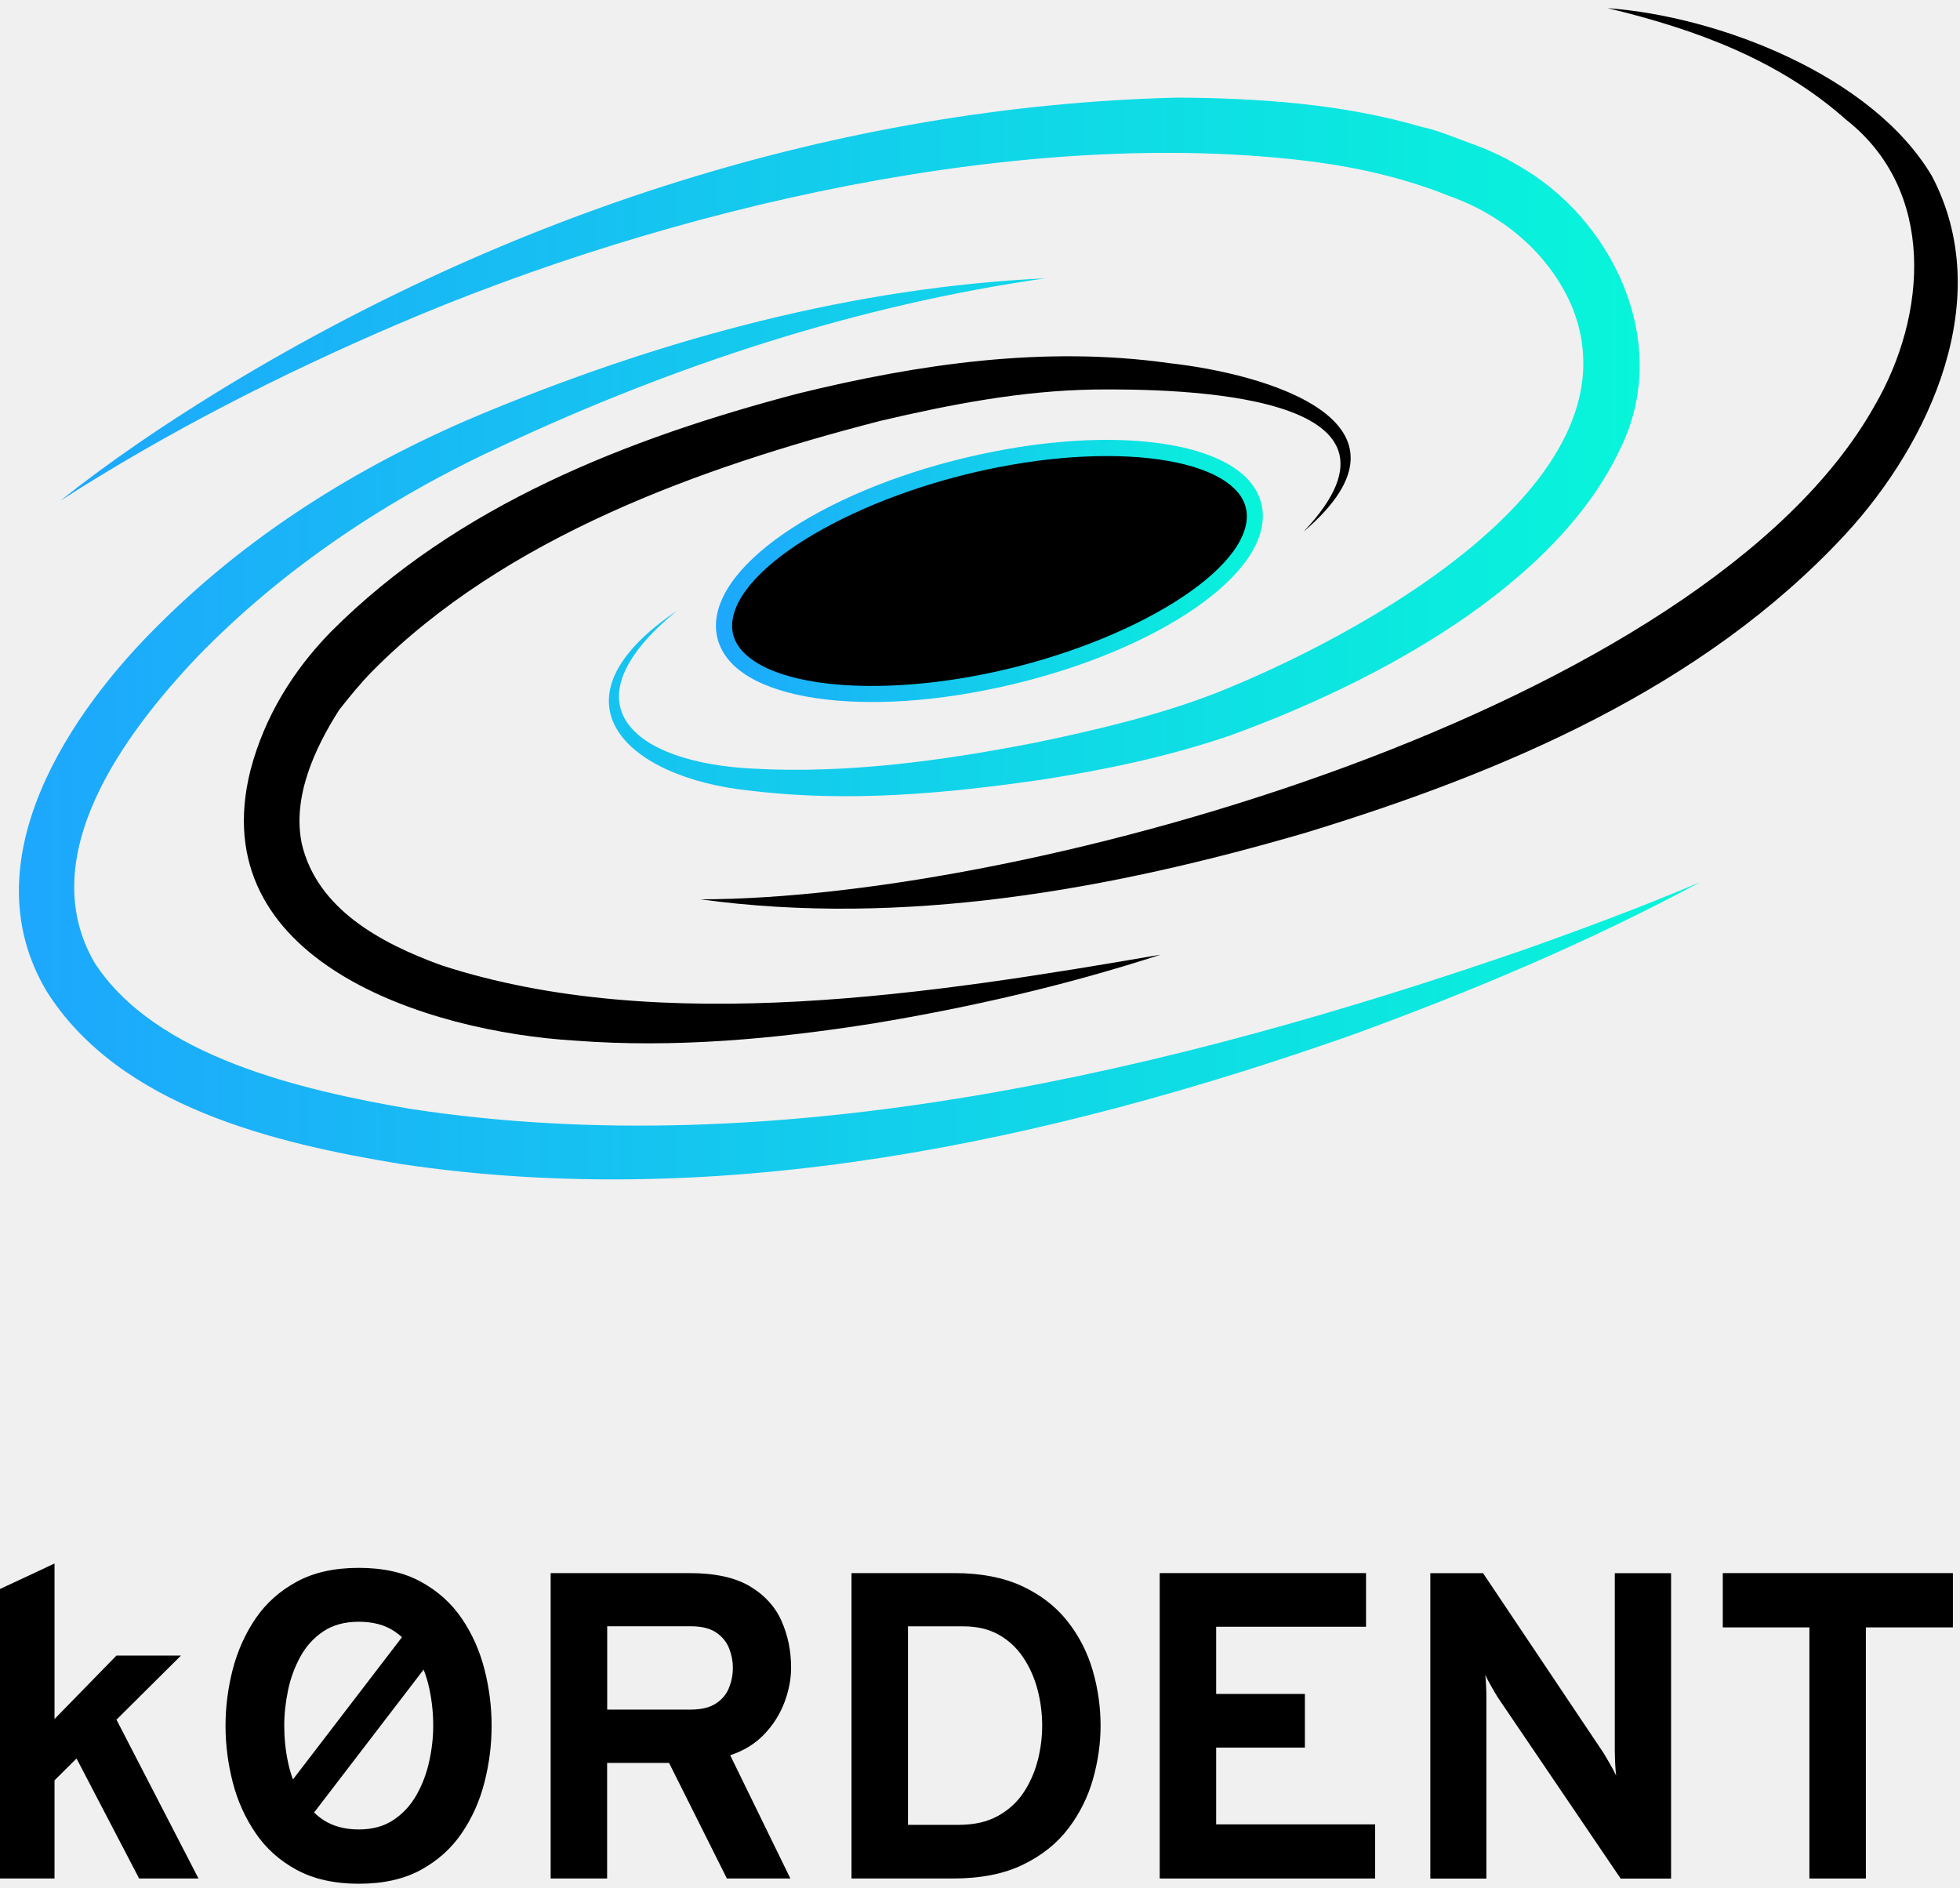
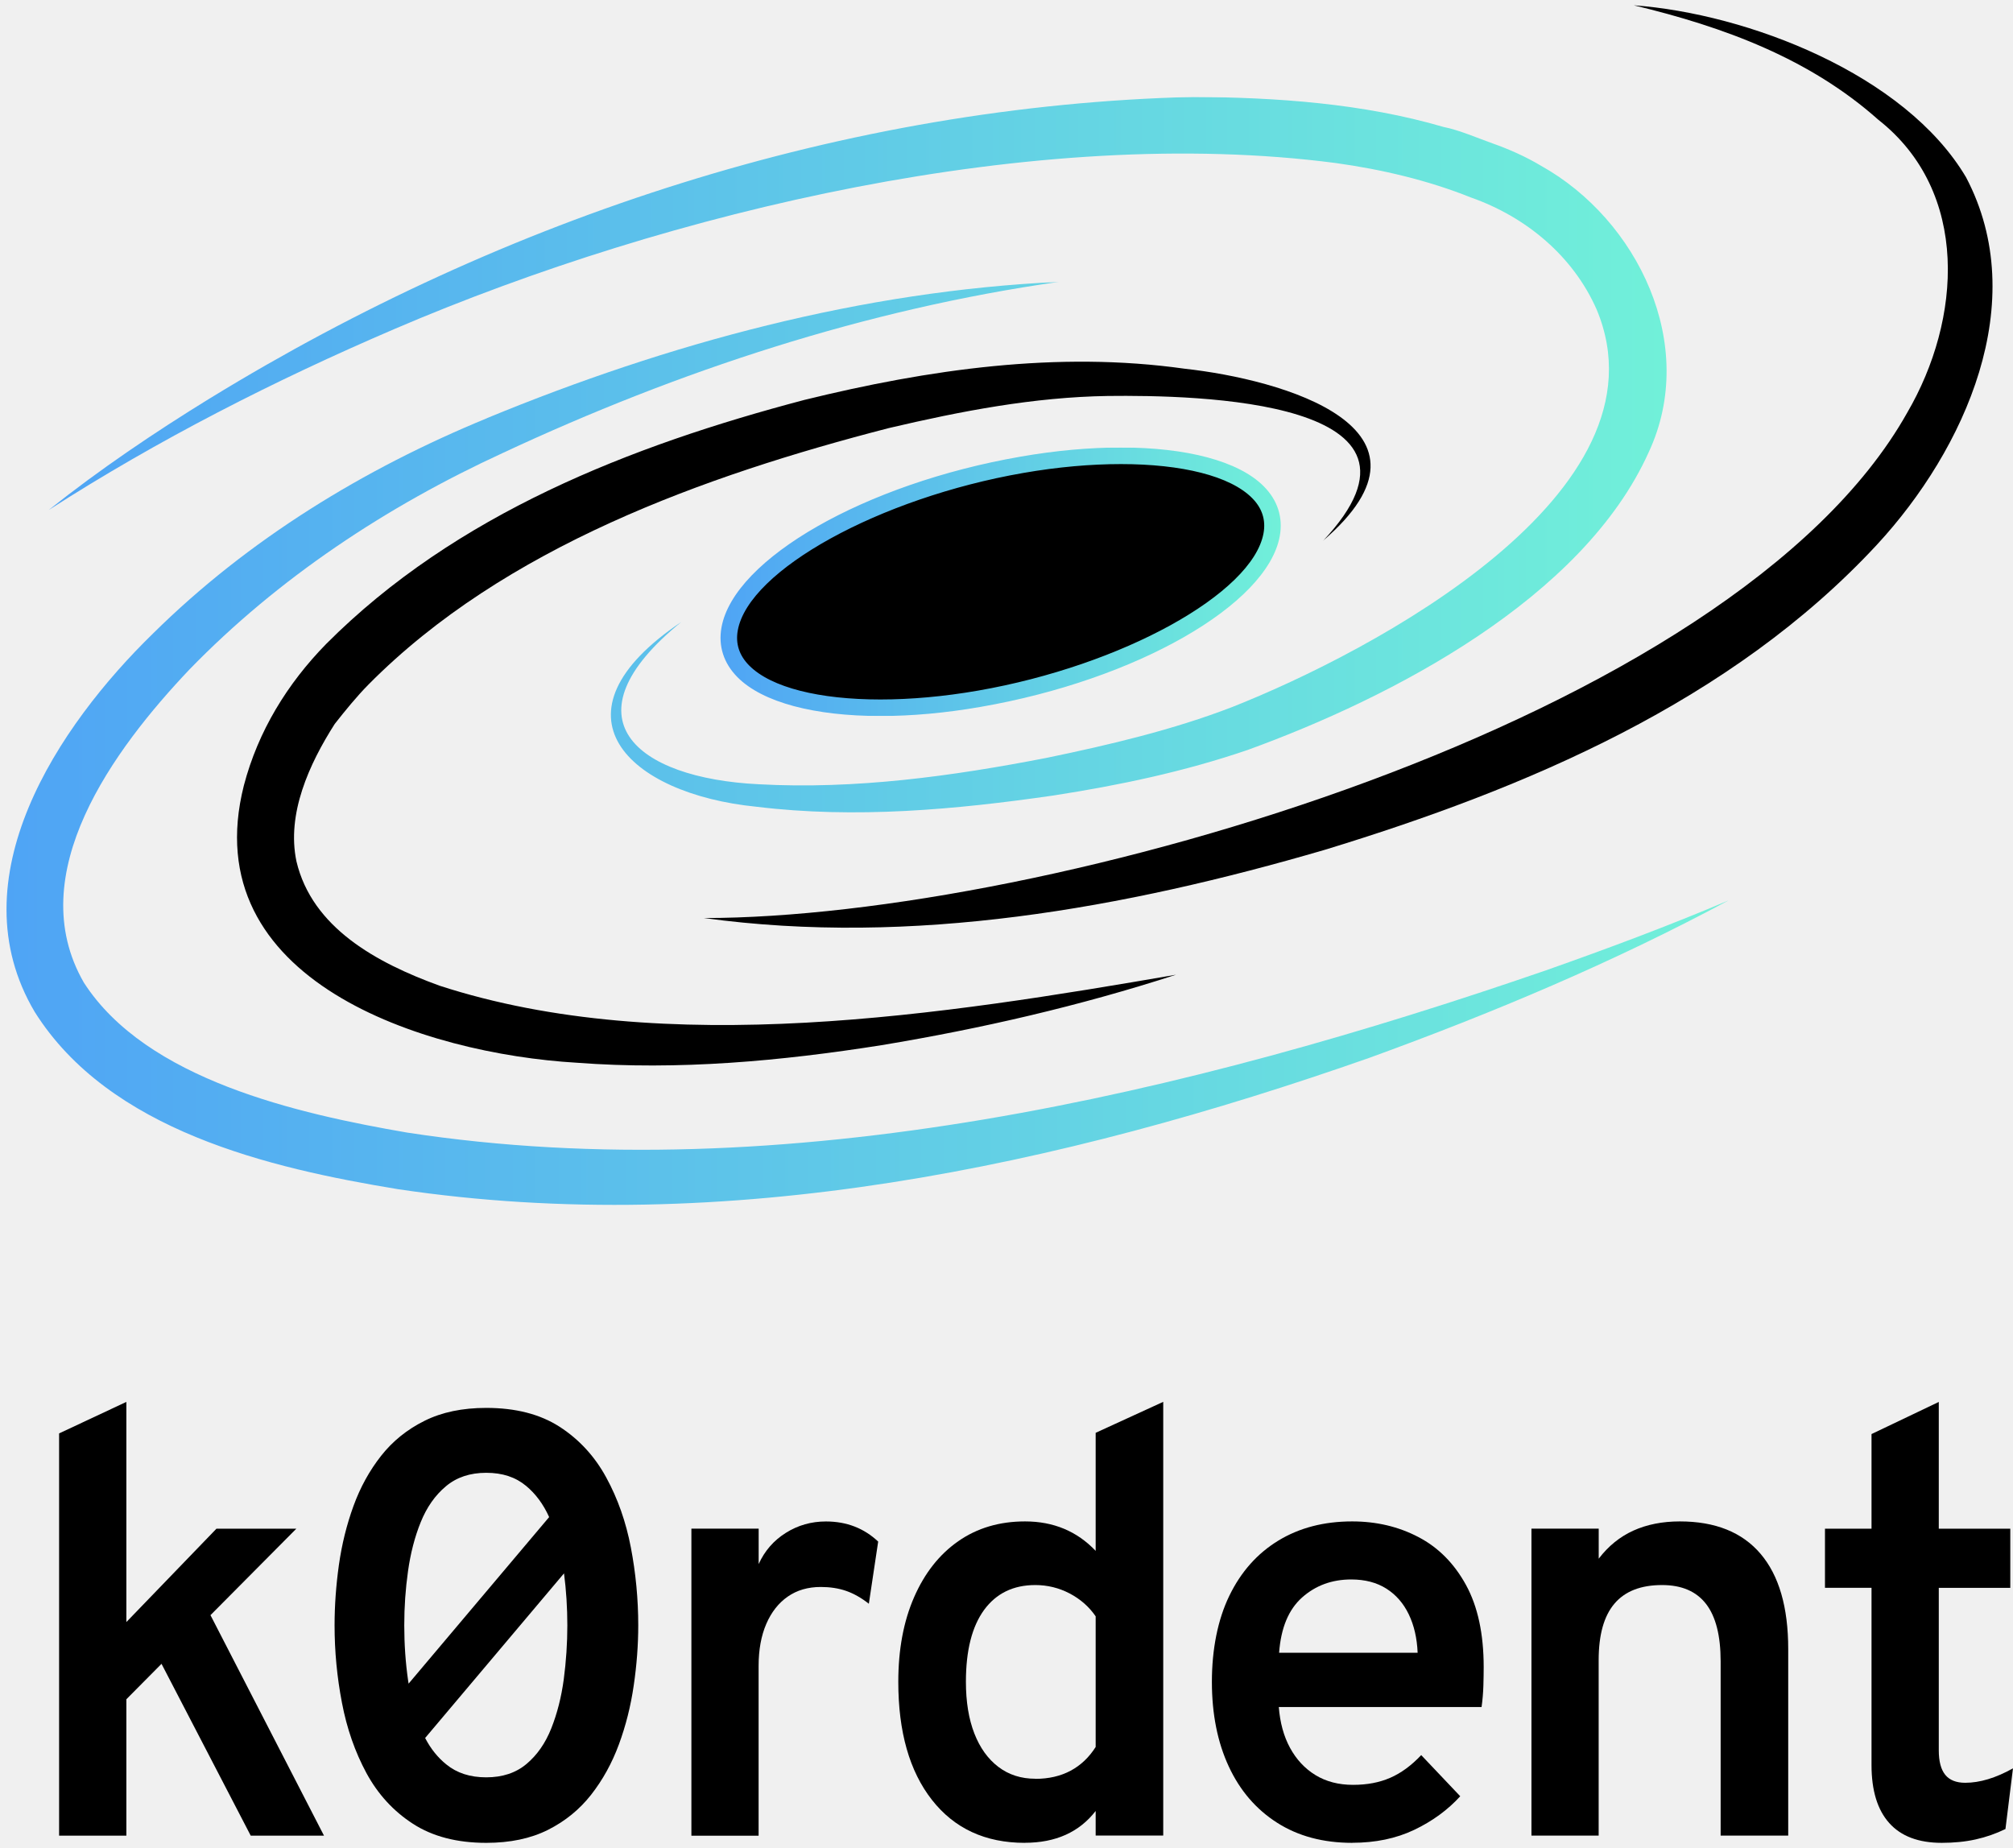
- <svg xmlns="http://www.w3.org/2000/svg" width="243" height="234" viewBox="0 0 243 234" fill="none">
-   <g clip-path="url(#clip0_923_11003)">
-     <path d="M84.01 75.65C69.74 87.24 78.41 94.56 93.38 95.29C105.06 95.93 116.79 94.32 128.25 92.09C135.89 90.51 143.54 88.7 150.67 85.95C167.52 79.3 204.09 60.03 194.82 37.84C191.99 31.38 186.29 26.62 179.62 24.28C174.41 22.18 168.79 20.86 163.23 20.1C127.04 15.36 82.64 25.9 49.3 40.19C34.83 46.39 20.69 53.58 7.43 62.11C13.63 57.18 20.22 52.73 26.98 48.57C62.67 26.68 103.89 13.14 145.97 12.1C156.08 12.16 166.54 12.88 176.29 15.74C178.13 16.1 180.45 17.1 182.22 17.73C184.16 18.42 186.21 19.31 188.09 20.44C199.78 26.96 207.17 42.13 201.13 55.09C193.16 72.84 170 84.82 152.57 91.16C144.89 93.79 137.03 95.44 129.06 96.67C117.19 98.39 105.09 99.49 93.11 98.03C77.49 96.47 67.45 86.78 84.01 75.66V75.65Z" fill="url(#paint0_linear_923_11003)" />
-     <path d="M161.69 65.83C177.81 48.71 146.31 48.17 135.65 48.29C126.67 48.43 117.87 50.13 109.13 52.18C86.81 57.94 62.59 66.61 46.15 83.22C44.71 84.68 43.32 86.39 42.06 87.99C38.95 92.87 36.22 98.88 37.42 104.62C39.32 112.63 47.07 116.89 54.73 119.67C82.05 128.56 115.88 123.17 143.9 118.35C132.27 122.13 120.33 124.88 108.26 126.88C96.1 128.8 83.67 129.95 71.34 129.01C52.95 127.92 25.08 119.12 31.06 95.46C32.79 88.87 36.33 83.12 41.02 78.33C56.67 62.61 77.86 54.34 98.9 48.8C113.91 45.11 129.53 42.84 144.96 45.02C156.73 46.31 177.61 52.19 161.7 65.84L161.69 65.83Z" fill="black" />
-     <path d="M86.76 111.49C127.9 111.49 211.35 87.8 232.39 50.34C238.99 39.03 240.02 23.59 228.89 14.85C220.61 7.48 210.31 3.64 199.3 1.01C213.08 2.02 232.13 9.33 239.52 21.83C247.47 36.94 239.37 54.79 228.75 66.28C211.1 85.32 186.27 95.78 161.92 103.22C137.69 110.3 111.96 114.94 86.75 111.48L86.76 111.49Z" fill="black" />
-     <path d="M129.7 34.49C106.37 37.8 83.68 45.26 62.39 55.21C48.35 61.66 35.23 70.33 24.48 81.41C15.35 91.03 4.12 106.17 11.7 119.31C19.27 131.07 37.61 135.18 50.82 137.46C96.57 144.48 145.47 132.73 188.71 117.82C196.15 115.19 203.54 112.44 210.81 109.35C196.86 116.85 182.22 123 167.33 128.41C129.91 141.54 89.48 150.25 49.74 144.31C34.14 141.75 14.8 137.21 5.77 122.87C-3.83 106.72 8.62 88.21 20.08 77.05C31.61 65.65 45.61 57.11 60.51 50.99C82.5 41.92 105.9 35.6 129.71 34.5L129.7 34.49Z" fill="url(#paint1_linear_923_11003)" />
-     <path d="M155.48 65.08C156.9 57.26 143.36 53.47 125.24 56.62C107.12 59.77 91.29 68.66 89.87 76.47C88.45 84.29 101.99 88.08 120.11 84.93C138.23 81.78 154.06 72.89 155.48 65.08Z" fill="black" />
-     <path d="M108.13 87.03C100.18 87.03 93.86 85.4 90.81 82.33C89.14 80.64 88.47 78.56 88.88 76.3C90.39 67.98 106.28 58.9 125.06 55.64C138.48 53.31 150.04 54.72 154.52 59.23C156.19 60.92 156.86 63 156.45 65.26C154.94 73.58 139.05 82.66 120.27 85.92C115.98 86.67 111.87 87.03 108.13 87.03ZM137.23 56.54C133.59 56.54 129.58 56.89 125.41 57.62C108 60.64 92.18 69.37 90.85 76.67C90.56 78.28 91.02 79.71 92.24 80.93C96.21 84.93 107.34 86.15 119.94 83.96C137.35 80.94 153.17 72.21 154.5 64.91C154.79 63.3 154.33 61.87 153.11 60.65C150.45 57.97 144.59 56.54 137.24 56.54H137.23Z" fill="url(#paint2_linear_923_11003)" />
-     <path d="M22.44 205.24H14.44L6.76 213.11V193.83L0 196.99V232.88H6.76V220.71L9.49 218L17.25 232.88H24.61L14.44 213.19L22.44 205.24Z" fill="black" />
-     <path d="M57.26 200.66C55.97 198.76 54.28 197.24 52.18 196.09C50.08 194.94 47.52 194.37 44.49 194.37C41.46 194.37 38.89 194.94 36.78 196.09C34.67 197.24 32.97 198.76 31.68 200.66C30.39 202.56 29.45 204.67 28.85 206.97C28.26 209.28 27.96 211.6 27.96 213.95C27.96 216.3 28.26 218.62 28.85 220.93C29.44 223.24 30.39 225.34 31.68 227.24C32.97 229.14 34.67 230.67 36.78 231.81C38.89 232.95 41.46 233.53 44.49 233.53C47.52 233.53 50.08 232.96 52.18 231.81C54.28 230.66 55.97 229.14 57.26 227.24C58.55 225.34 59.49 223.23 60.07 220.93C60.66 218.62 60.95 216.3 60.95 213.95C60.95 211.6 60.66 209.28 60.07 206.97C59.48 204.66 58.55 202.56 57.26 200.66ZM35.71 209.55C36.02 208.05 36.54 206.65 37.25 205.36C37.96 204.07 38.91 203.03 40.09 202.24C41.27 201.45 42.74 201.05 44.48 201.05C46.22 201.05 47.67 201.43 48.85 202.2C49.2 202.43 49.53 202.69 49.84 202.96L36.32 220.6C36.07 219.92 35.86 219.21 35.71 218.47C35.39 216.96 35.24 215.45 35.24 213.95C35.24 212.45 35.4 211.06 35.71 209.56V209.55ZM53.22 218.32C52.9 219.83 52.37 221.22 51.65 222.5C50.93 223.78 49.98 224.82 48.8 225.61C47.62 226.4 46.18 226.8 44.49 226.8C42.8 226.8 41.33 226.42 40.15 225.66C39.71 225.38 39.31 225.05 38.94 224.7L52.52 206.98C52.82 207.75 53.06 208.55 53.24 209.4C53.56 210.92 53.71 212.44 53.71 213.96C53.71 215.37 53.55 216.82 53.22 218.33V218.32Z" fill="black" />
-     <path d="M97.25 211.06C97.8 209.6 98.08 208.16 98.08 206.73C98.08 204.68 97.69 202.76 96.9 200.97C96.11 199.18 94.81 197.75 92.98 196.66C91.15 195.57 88.66 195.02 85.5 195.02H68.27V232.88H75.27V218.55H82.95L90.12 232.88H97.99L90.53 217.6C92.22 217.04 93.63 216.18 94.75 215C95.87 213.83 96.7 212.51 97.25 211.05V211.06ZM90.37 209.27C90.05 210.06 89.5 210.71 88.73 211.2C87.96 211.7 86.92 211.94 85.61 211.94H75.28V201.61H85.61C86.98 201.61 88.04 201.87 88.8 202.39C89.56 202.91 90.09 203.57 90.4 204.36C90.71 205.15 90.86 205.95 90.86 206.74C90.86 207.62 90.7 208.46 90.37 209.25V209.27Z" fill="black" />
-     <path d="M132.32 200.96C130.89 199.15 129.02 197.71 126.71 196.63C124.4 195.56 121.61 195.02 118.33 195.02H105.57V232.88H118.12C121.58 232.88 124.49 232.31 126.84 231.16C129.19 230.02 131.07 228.51 132.48 226.64C133.89 224.77 134.9 222.73 135.52 220.52C136.14 218.3 136.45 216.11 136.45 213.95C136.45 211.59 136.12 209.29 135.46 207.04C134.8 204.8 133.76 202.77 132.32 200.96ZM128.65 218.26C128.28 219.71 127.69 221.04 126.89 222.24C126.09 223.44 125.03 224.4 123.71 225.13C122.39 225.86 120.77 226.23 118.84 226.23H112.57V201.62H119.44C121.15 201.62 122.62 201.97 123.85 202.67C125.08 203.37 126.09 204.32 126.88 205.51C127.67 206.7 128.26 208.03 128.64 209.49C129.02 210.95 129.21 212.44 129.21 213.95C129.21 215.37 129.02 216.81 128.66 218.26H128.65Z" fill="black" />
-     <path d="M150.78 216.65H161.78V210H150.78V201.67H169.36V195.02H143.78V232.88H170.49V226.17H150.78V216.65Z" fill="black" />
-     <path d="M200.21 217.3C200.21 217.64 200.22 218.1 200.25 218.67C200.28 219.24 200.32 219.72 200.37 220.12C200.15 219.67 199.89 219.17 199.57 218.62C199.25 218.07 199 217.63 198.8 217.31L183.87 195.03H177.33V232.89H184.28V210.45C184.28 210.07 184.28 209.62 184.25 209.1C184.23 208.58 184.2 208.09 184.14 207.64C184.36 208.09 184.62 208.6 184.94 209.15C185.26 209.7 185.51 210.14 185.71 210.45L200.93 232.89H207.18V195.03H200.2V217.31L200.21 217.3Z" fill="black" />
-     <path d="M213.59 195.02V201.75H224.33V232.88H231.33V201.75H242.12V195.02H213.59Z" fill="black" />
+ <svg xmlns="http://www.w3.org/2000/svg" width="243" height="223" viewBox="0 0 243 223" fill="none">
+   <path d="M7.134 221.581V173.029L15.254 169.225V195.801L26.132 184.528H35.774L25.408 194.967L39.11 221.581H30.265L19.497 200.842L15.254 205.121V221.581H7.134Z" fill="black" />
+   <path d="M76.157 186.811C75.567 183.718 74.574 180.894 73.18 178.344C71.792 175.793 69.918 173.76 67.562 172.232C65.206 170.71 62.248 169.949 58.699 169.949C55.819 169.949 53.336 170.467 51.248 171.508C49.154 172.548 47.407 173.955 46.007 175.732C44.607 177.51 43.493 179.53 42.671 181.789C41.849 184.047 41.265 186.415 40.912 188.893C40.565 191.37 40.388 193.805 40.388 196.203C40.388 199.32 40.681 202.431 41.277 205.535C41.868 208.646 42.854 211.47 44.229 214.021C45.611 216.571 47.48 218.617 49.848 220.151C52.222 221.685 55.168 222.452 58.699 222.452C61.572 222.452 64.049 221.934 66.131 220.893C68.207 219.852 69.948 218.44 71.354 216.65C72.754 214.861 73.874 212.84 74.708 210.575C75.542 208.317 76.139 205.949 76.498 203.472C76.863 200.994 77.046 198.571 77.046 196.203C77.046 193.032 76.747 189.903 76.157 186.811ZM49.251 189.672C49.556 187.499 50.067 185.514 50.791 183.731C51.516 181.941 52.526 180.498 53.823 179.415C55.113 178.325 56.739 177.783 58.699 177.783C60.659 177.783 62.235 178.307 63.502 179.36C64.664 180.322 65.59 181.576 66.29 183.128L49.324 203.234C49.306 203.125 49.288 203.009 49.27 202.893C48.953 200.702 48.801 198.474 48.801 196.203C48.801 193.933 48.947 191.851 49.251 189.672ZM68.055 202.711C67.763 204.872 67.257 206.85 66.545 208.64C65.833 210.429 64.835 211.86 63.556 212.931C62.272 214.009 60.653 214.544 58.699 214.544C56.745 214.544 55.156 214.027 53.878 212.986C52.849 212.158 51.991 211.093 51.321 209.796L68.085 189.921C68.353 191.973 68.487 194.067 68.487 196.203C68.487 198.34 68.341 200.544 68.055 202.711Z" fill="black" />
+   <path d="M83.462 221.581V184.522H91.582V188.801C92.306 187.206 93.402 185.946 94.863 185.033C96.324 184.114 97.937 183.657 99.702 183.657C102.192 183.657 104.292 184.467 106.009 186.086L104.883 193.592C103.963 192.867 103.044 192.35 102.125 192.033C101.206 191.717 100.189 191.565 99.081 191.565C97.535 191.565 96.202 191.954 95.094 192.727C93.98 193.5 93.116 194.602 92.501 196.026C91.886 197.451 91.576 199.143 91.576 201.103V221.587H83.456L83.462 221.581Z" fill="black" />
+   <path d="M123.704 222.451C118.944 222.451 115.206 220.722 112.498 217.265C109.789 213.807 108.438 209.059 108.438 203.015C108.438 199.125 109.071 195.722 110.343 192.806C111.615 189.897 113.386 187.638 115.675 186.043C117.958 184.449 120.648 183.651 123.741 183.651C127.174 183.651 130.011 184.838 132.263 187.206V172.956L140.42 169.218V221.574H132.263V218.604C130.278 221.167 127.43 222.445 123.704 222.445V222.451ZM124.976 214.726C126.596 214.726 128.014 214.398 129.238 213.746C130.455 213.095 131.465 212.139 132.263 210.879V195.107C131.465 193.945 130.418 193.031 129.128 192.35C127.831 191.674 126.45 191.333 124.976 191.333C122.316 191.333 120.259 192.338 118.792 194.34C117.331 196.349 116.6 199.234 116.6 203.008C116.6 205.425 116.941 207.507 117.617 209.242C118.293 210.983 119.261 212.328 120.521 213.284C121.775 214.239 123.266 214.714 124.983 214.714L124.976 214.726Z" fill="black" />
+   <path d="M163.229 222.451C159.722 222.451 156.703 221.642 154.165 220.023C151.626 218.403 149.678 216.139 148.327 213.223C146.976 210.313 146.294 206.911 146.294 203.015C146.294 199.119 146.994 195.515 148.4 192.624C149.8 189.739 151.772 187.517 154.311 185.971C156.849 184.424 159.82 183.651 163.229 183.651C166.15 183.651 168.817 184.278 171.221 185.538C173.626 186.792 175.543 188.722 176.967 191.321C178.392 193.921 179.104 197.226 179.104 201.237C179.104 201.864 179.092 202.607 179.068 203.465C179.043 204.324 178.97 205.188 178.848 206.058H154.372C154.518 207.946 154.968 209.589 155.729 210.989C156.49 212.389 157.513 213.485 158.791 214.27C160.075 215.055 161.585 215.451 163.326 215.451C165.067 215.451 166.516 215.165 167.824 214.599C169.127 214.033 170.375 213.12 171.562 211.86L176.273 216.827C174.752 218.495 172.895 219.846 170.71 220.887C168.524 221.928 166.029 222.445 163.222 222.445L163.229 222.451ZM154.414 199.503H171.13C171.057 197.737 170.698 196.191 170.058 194.864C169.419 193.537 168.518 192.502 167.356 191.766C166.193 191.029 164.781 190.658 163.113 190.658C160.794 190.658 158.815 191.382 157.184 192.831C155.553 194.28 154.627 196.508 154.408 199.503H154.414Z" fill="black" />
+   <path d="M184.869 221.581V184.522H192.989V188.15C194.152 186.628 195.546 185.496 197.177 184.759C198.808 184.023 200.677 183.651 202.777 183.651C207.057 183.651 210.307 184.954 212.529 187.565C214.751 190.177 215.865 194.006 215.865 199.058V221.575H207.708V200.543C207.708 197.451 207.124 195.138 205.949 193.616C204.774 192.094 203.003 191.333 200.635 191.333C198.072 191.333 196.154 192.082 194.888 193.58C193.616 195.077 192.983 197.348 192.983 200.397V221.575H184.863L184.869 221.581Z" fill="black" />
+   <path d="M234.4 222.451C231.594 222.451 229.482 221.654 228.058 220.059C226.633 218.464 225.921 216.133 225.921 213.058V191.668H220.302V184.528H225.921V173.108L234.041 169.23V184.534H242.673V191.674H234.041V211.287C234.041 212.614 234.303 213.6 234.82 214.239C235.338 214.879 236.141 215.201 237.231 215.201C238.996 215.201 240.92 214.623 242.996 213.46L242.089 220.783C240.95 221.337 239.757 221.757 238.497 222.037C237.243 222.317 235.874 222.451 234.4 222.451Z" fill="black" />
+   <mask id="mask0_923_11003" style="mask-type:luminance" maskUnits="userSpaceOnUse" x="5" y="11" width="197" height="88">
+     <path d="M25.359 48.07C18.62 52.222 12.046 56.653 5.868 61.572C19.095 53.074 33.193 45.903 47.62 39.713C80.868 25.462 125.153 14.962 161.238 19.68C166.784 20.447 172.384 21.761 177.588 23.849C184.236 26.187 189.921 30.935 192.746 37.375C201.998 59.508 165.517 78.726 148.723 85.355C141.613 88.094 133.979 89.902 126.364 91.478C114.939 93.7 103.227 95.307 91.588 94.668C76.668 93.938 68.012 86.645 82.244 75.079C65.73 86.17 75.737 95.831 91.314 97.383C103.263 98.838 115.322 97.736 127.162 96.026C135.112 94.796 142.952 93.146 150.61 90.529C167.995 84.216 191.09 72.267 199.034 54.565C205.054 41.648 197.688 26.515 186.031 20.014C184.156 18.888 182.111 17.993 180.182 17.312C178.416 16.685 176.097 15.68 174.265 15.327C164.537 12.478 154.11 11.76 144.03 11.699C102.07 12.74 60.963 26.248 25.365 48.07" fill="white" />
+   </mask>
+   <g mask="url(#mask0_923_11003)">
+     <path d="M205.054 11.706H5.868V98.844H205.054V11.706Z" fill="url(#paint0_linear_923_11003)" />
+   </g>
+   <path d="M159.704 65.291C175.78 48.217 144.364 47.675 133.736 47.797C124.782 47.937 116.004 49.629 107.293 51.674C85.038 57.42 60.884 66.064 44.485 82.628C43.048 84.082 41.667 85.787 40.407 87.388C37.302 92.251 34.581 98.254 35.786 103.976C37.68 111.968 45.41 116.205 53.05 118.981C80.296 127.844 114.032 122.475 141.966 117.66C130.37 121.421 118.457 124.167 106.423 126.163C94.291 128.081 81.903 129.219 69.601 128.282C51.266 127.198 23.466 118.42 29.438 94.82C31.16 88.246 34.691 82.518 39.372 77.734C54.986 62.059 76.114 53.811 97.091 48.277C112.059 44.601 127.631 42.336 143.019 44.51C154.755 45.8 175.573 51.656 159.71 65.273" fill="black" />
+   <path d="M84.983 110.818C126.011 110.812 209.224 87.193 230.218 49.836C236.805 38.563 237.821 23.156 226.73 14.445C218.47 7.098 208.201 3.269 197.22 0.639C210.959 1.65 229.957 8.936 237.334 21.403C245.266 36.469 237.188 54.268 226.59 65.736C208.986 84.728 184.223 95.156 159.941 102.576C135.781 109.637 110.124 114.263 84.983 110.818Z" fill="black" />
+   <mask id="mask1_923_11003" style="mask-type:luminance" maskUnits="userSpaceOnUse" x="0" y="34" width="209" height="112">
+     <path d="M58.79 50.481C43.931 56.587 29.973 65.103 18.474 76.468C7.043 87.601 -5.369 106.057 4.2 122.164C13.209 136.469 32.493 140.998 48.052 143.549C87.68 149.465 128.002 140.785 165.323 127.685C180.169 122.292 194.773 116.156 208.682 108.681C201.438 111.755 194.06 114.507 186.64 117.124C143.518 131.995 94.766 143.713 49.136 136.713C35.963 134.442 17.671 130.339 10.123 118.609C2.568 105.504 13.763 90.413 22.869 80.814C33.595 69.766 46.676 61.128 60.677 54.687C81.915 44.765 104.542 37.327 127.807 34.027C104.061 35.123 80.722 41.429 58.796 50.469" fill="white" />
+   </mask>
+   <g mask="url(#mask1_923_11003)">
+     <path d="M208.676 34.04H-5.375V149.465H208.676V34.04Z" fill="url(#paint1_linear_923_11003)" />
+   </g>
+   <path d="M153.507 64.549C154.919 56.751 141.418 52.977 123.351 56.112C105.284 59.247 89.488 68.116 88.076 75.914C86.663 83.712 100.165 87.486 118.232 84.351C136.299 81.216 152.095 72.347 153.507 64.549Z" fill="black" />
+   <mask id="mask2_923_11003" style="mask-type:luminance" maskUnits="userSpaceOnUse" x="86" y="54" width="69" height="33">
+     <path d="M90.444 80.339C89.232 79.121 88.77 77.691 89.062 76.09C90.383 68.809 106.161 60.111 123.522 57.092C127.679 56.367 131.678 56.02 135.313 56.02C142.648 56.02 148.491 57.445 151.145 60.117C152.357 61.334 152.819 62.765 152.527 64.366C151.206 71.646 135.428 80.345 118.067 83.364C113.91 84.088 109.911 84.435 106.276 84.435C98.935 84.435 93.091 83.005 90.444 80.339ZM123.181 55.125C104.45 58.376 88.599 67.428 87.096 75.731C86.688 77.983 87.357 80.059 89.025 81.745C92.063 84.807 98.363 86.432 106.295 86.432C110.026 86.432 114.123 86.073 118.402 85.324C137.133 82.074 152.984 73.022 154.487 64.719C154.895 62.467 154.232 60.391 152.558 58.705C149.52 55.643 143.22 54.018 135.294 54.018C131.563 54.018 127.466 54.377 123.181 55.125Z" fill="white" />
+   </mask>
+   <g mask="url(#mask2_923_11003)">
+     <path d="M154.895 54.024H86.688V86.432H154.895V54.024Z" fill="url(#paint2_linear_923_11003)" />
  </g>
  <defs>
-     <linearGradient id="paint0_linear_923_11003" x1="7.43" y1="55.4" x2="203.28" y2="55.4" gradientUnits="userSpaceOnUse">
-       <stop stop-color="#1DA7FD" />
-       <stop offset="1" stop-color="#08F5DA" />
+     <linearGradient id="paint0_linear_923_11003" x1="5.361" y1="55.27" x2="200.886" y2="55.27" gradientUnits="userSpaceOnUse">
+       <stop stop-color="#4FA4F5" />
+       <stop offset="1" stop-color="#71F0D9" />
    </linearGradient>
-     <linearGradient id="paint1_linear_923_11003" x1="2.33" y1="90.35" x2="210.8" y2="90.35" gradientUnits="userSpaceOnUse">
-       <stop stop-color="#1DA7FD" />
-       <stop offset="1" stop-color="#08F5DA" />
+     <linearGradient id="paint1_linear_923_11003" x1="0.327" y1="92.374" x2="208.447" y2="92.374" gradientUnits="userSpaceOnUse">
+       <stop stop-color="#4FA4F5" />
+       <stop offset="1" stop-color="#71F0D9" />
    </linearGradient>
-     <linearGradient id="paint2_linear_923_11003" x1="88.77" y1="70.78" x2="156.58" y2="70.78" gradientUnits="userSpaceOnUse">
-       <stop stop-color="#1DA7FD" />
-       <stop offset="1" stop-color="#08F5DA" />
+     <linearGradient id="paint2_linear_923_11003" x1="86.913" y1="70.078" x2="154.61" y2="70.078" gradientUnits="userSpaceOnUse">
+       <stop stop-color="#4FA4F5" />
+       <stop offset="1" stop-color="#71F0D9" />
    </linearGradient>
-     <clipPath id="clip0_923_11003">
-       <rect width="242.73" height="232.53" fill="white" transform="translate(0 1)" />
-     </clipPath>
  </defs>
</svg>
